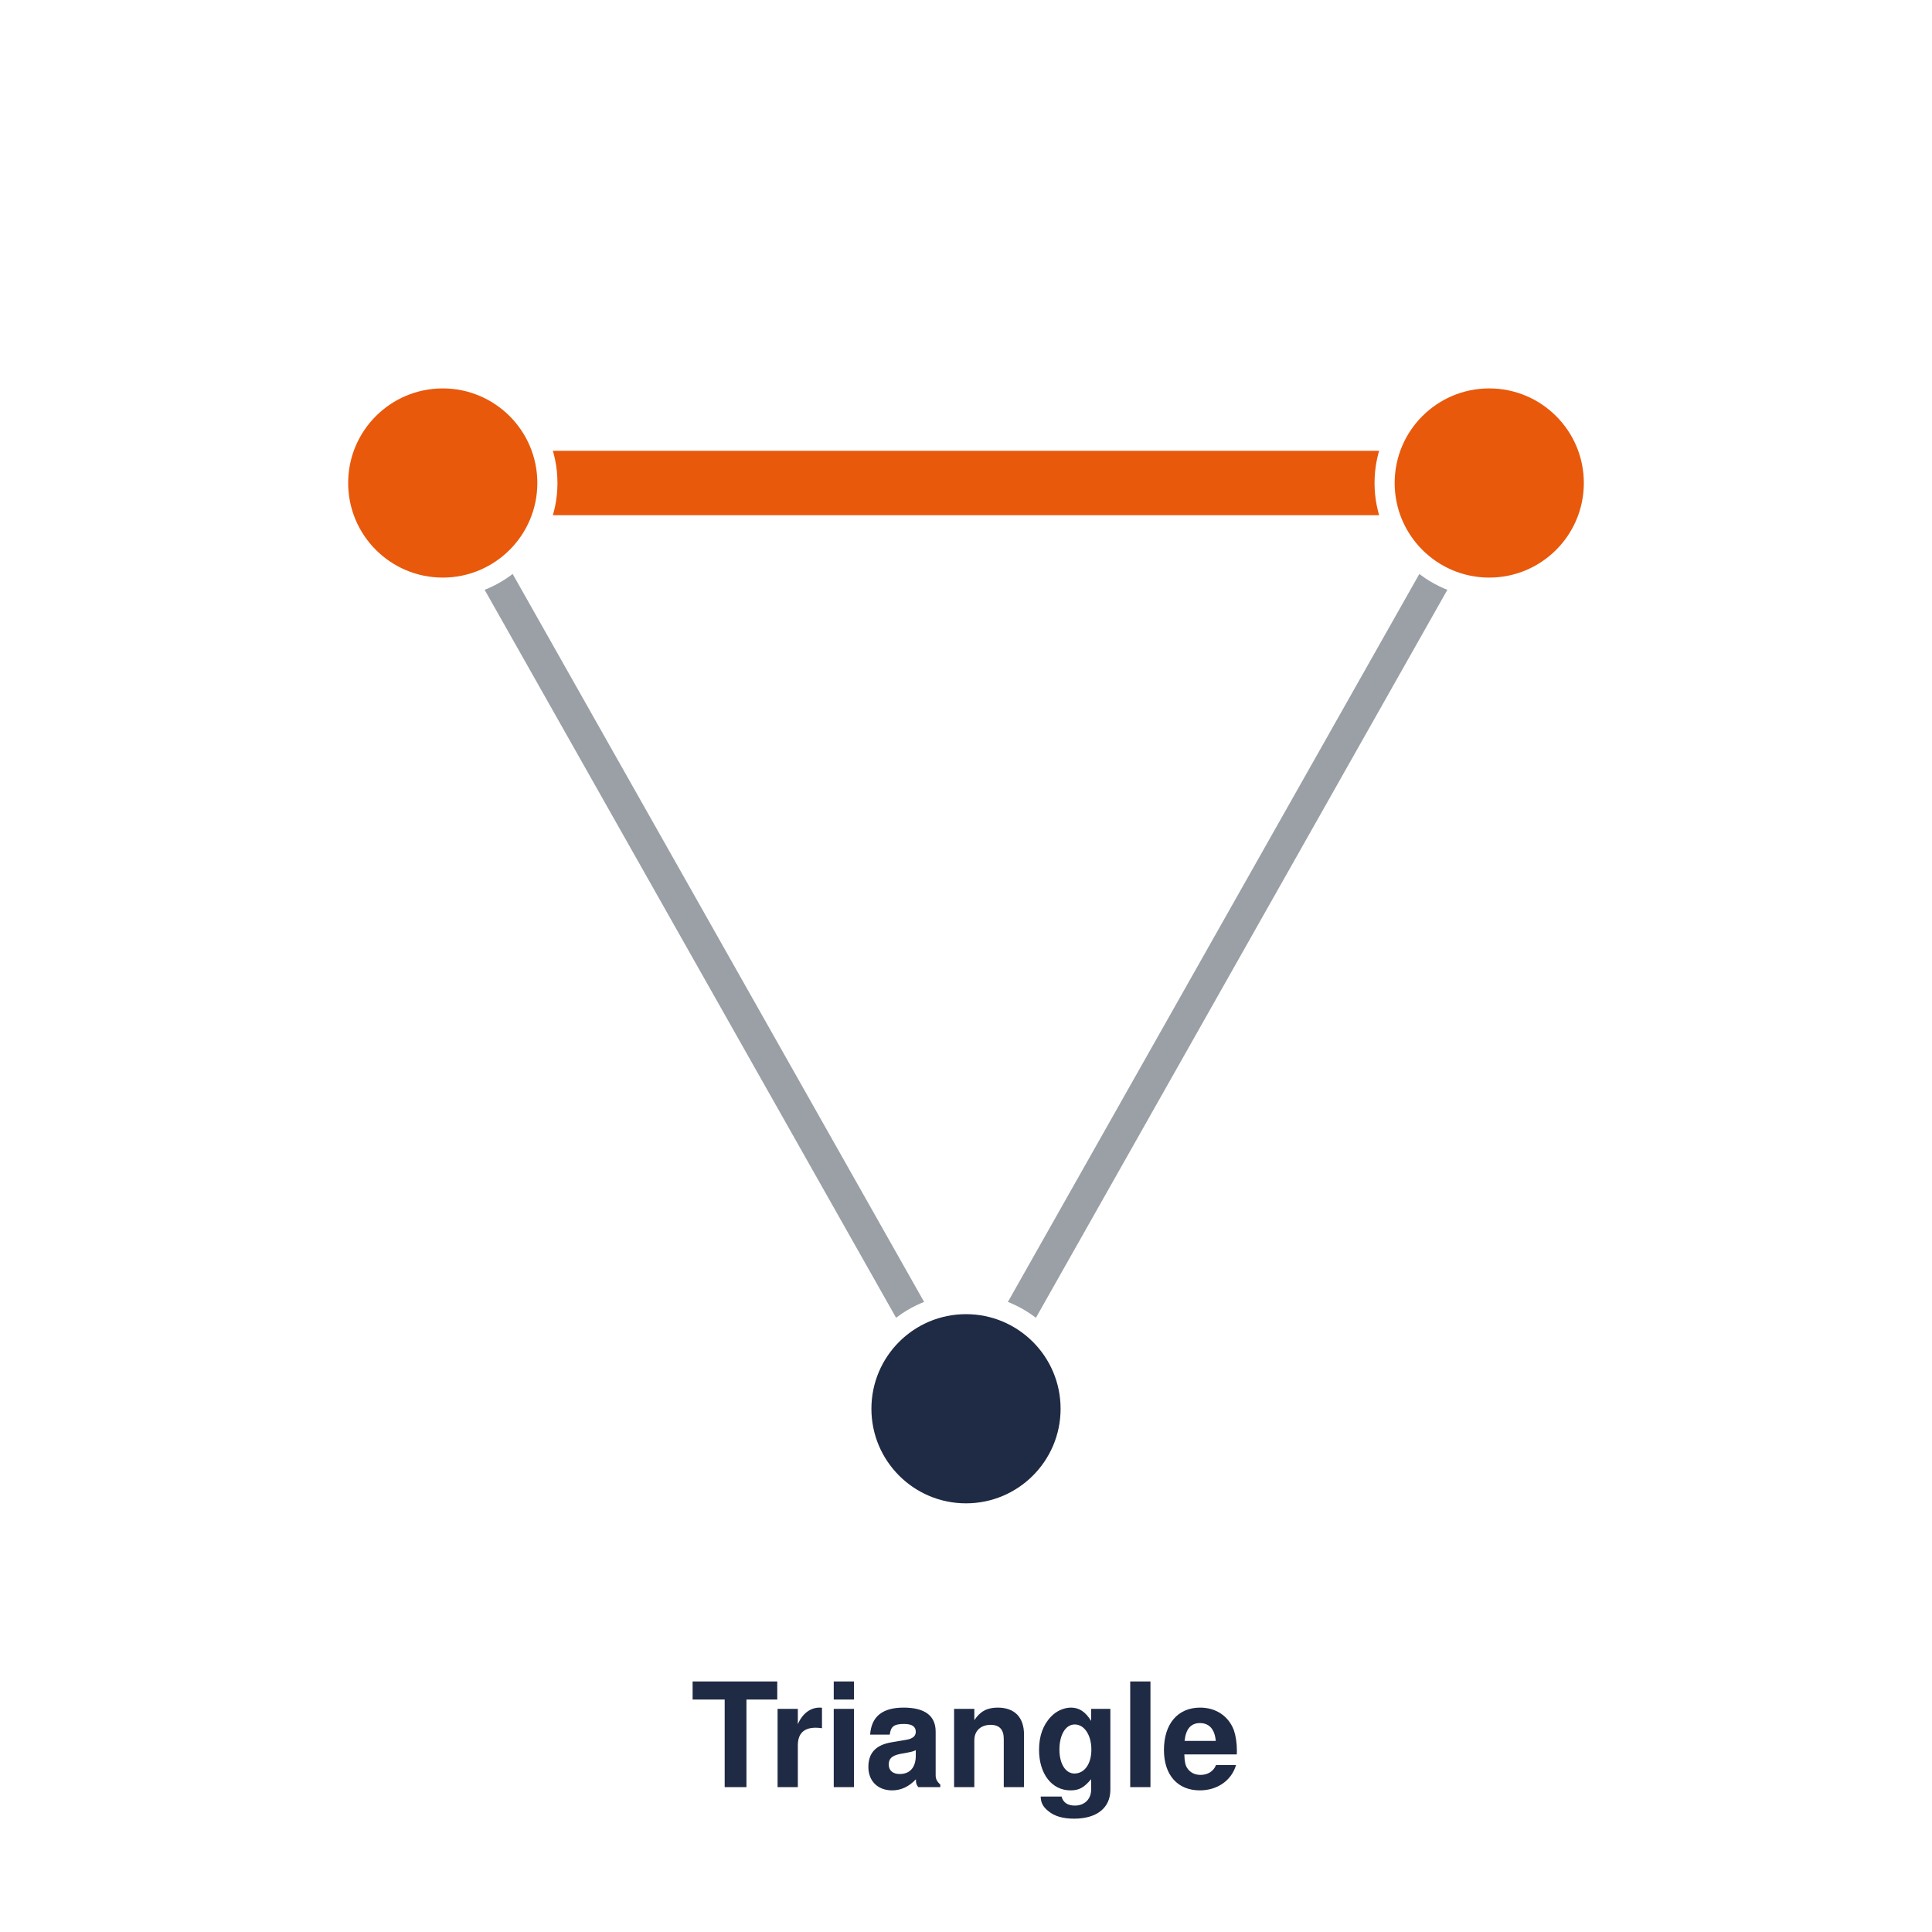
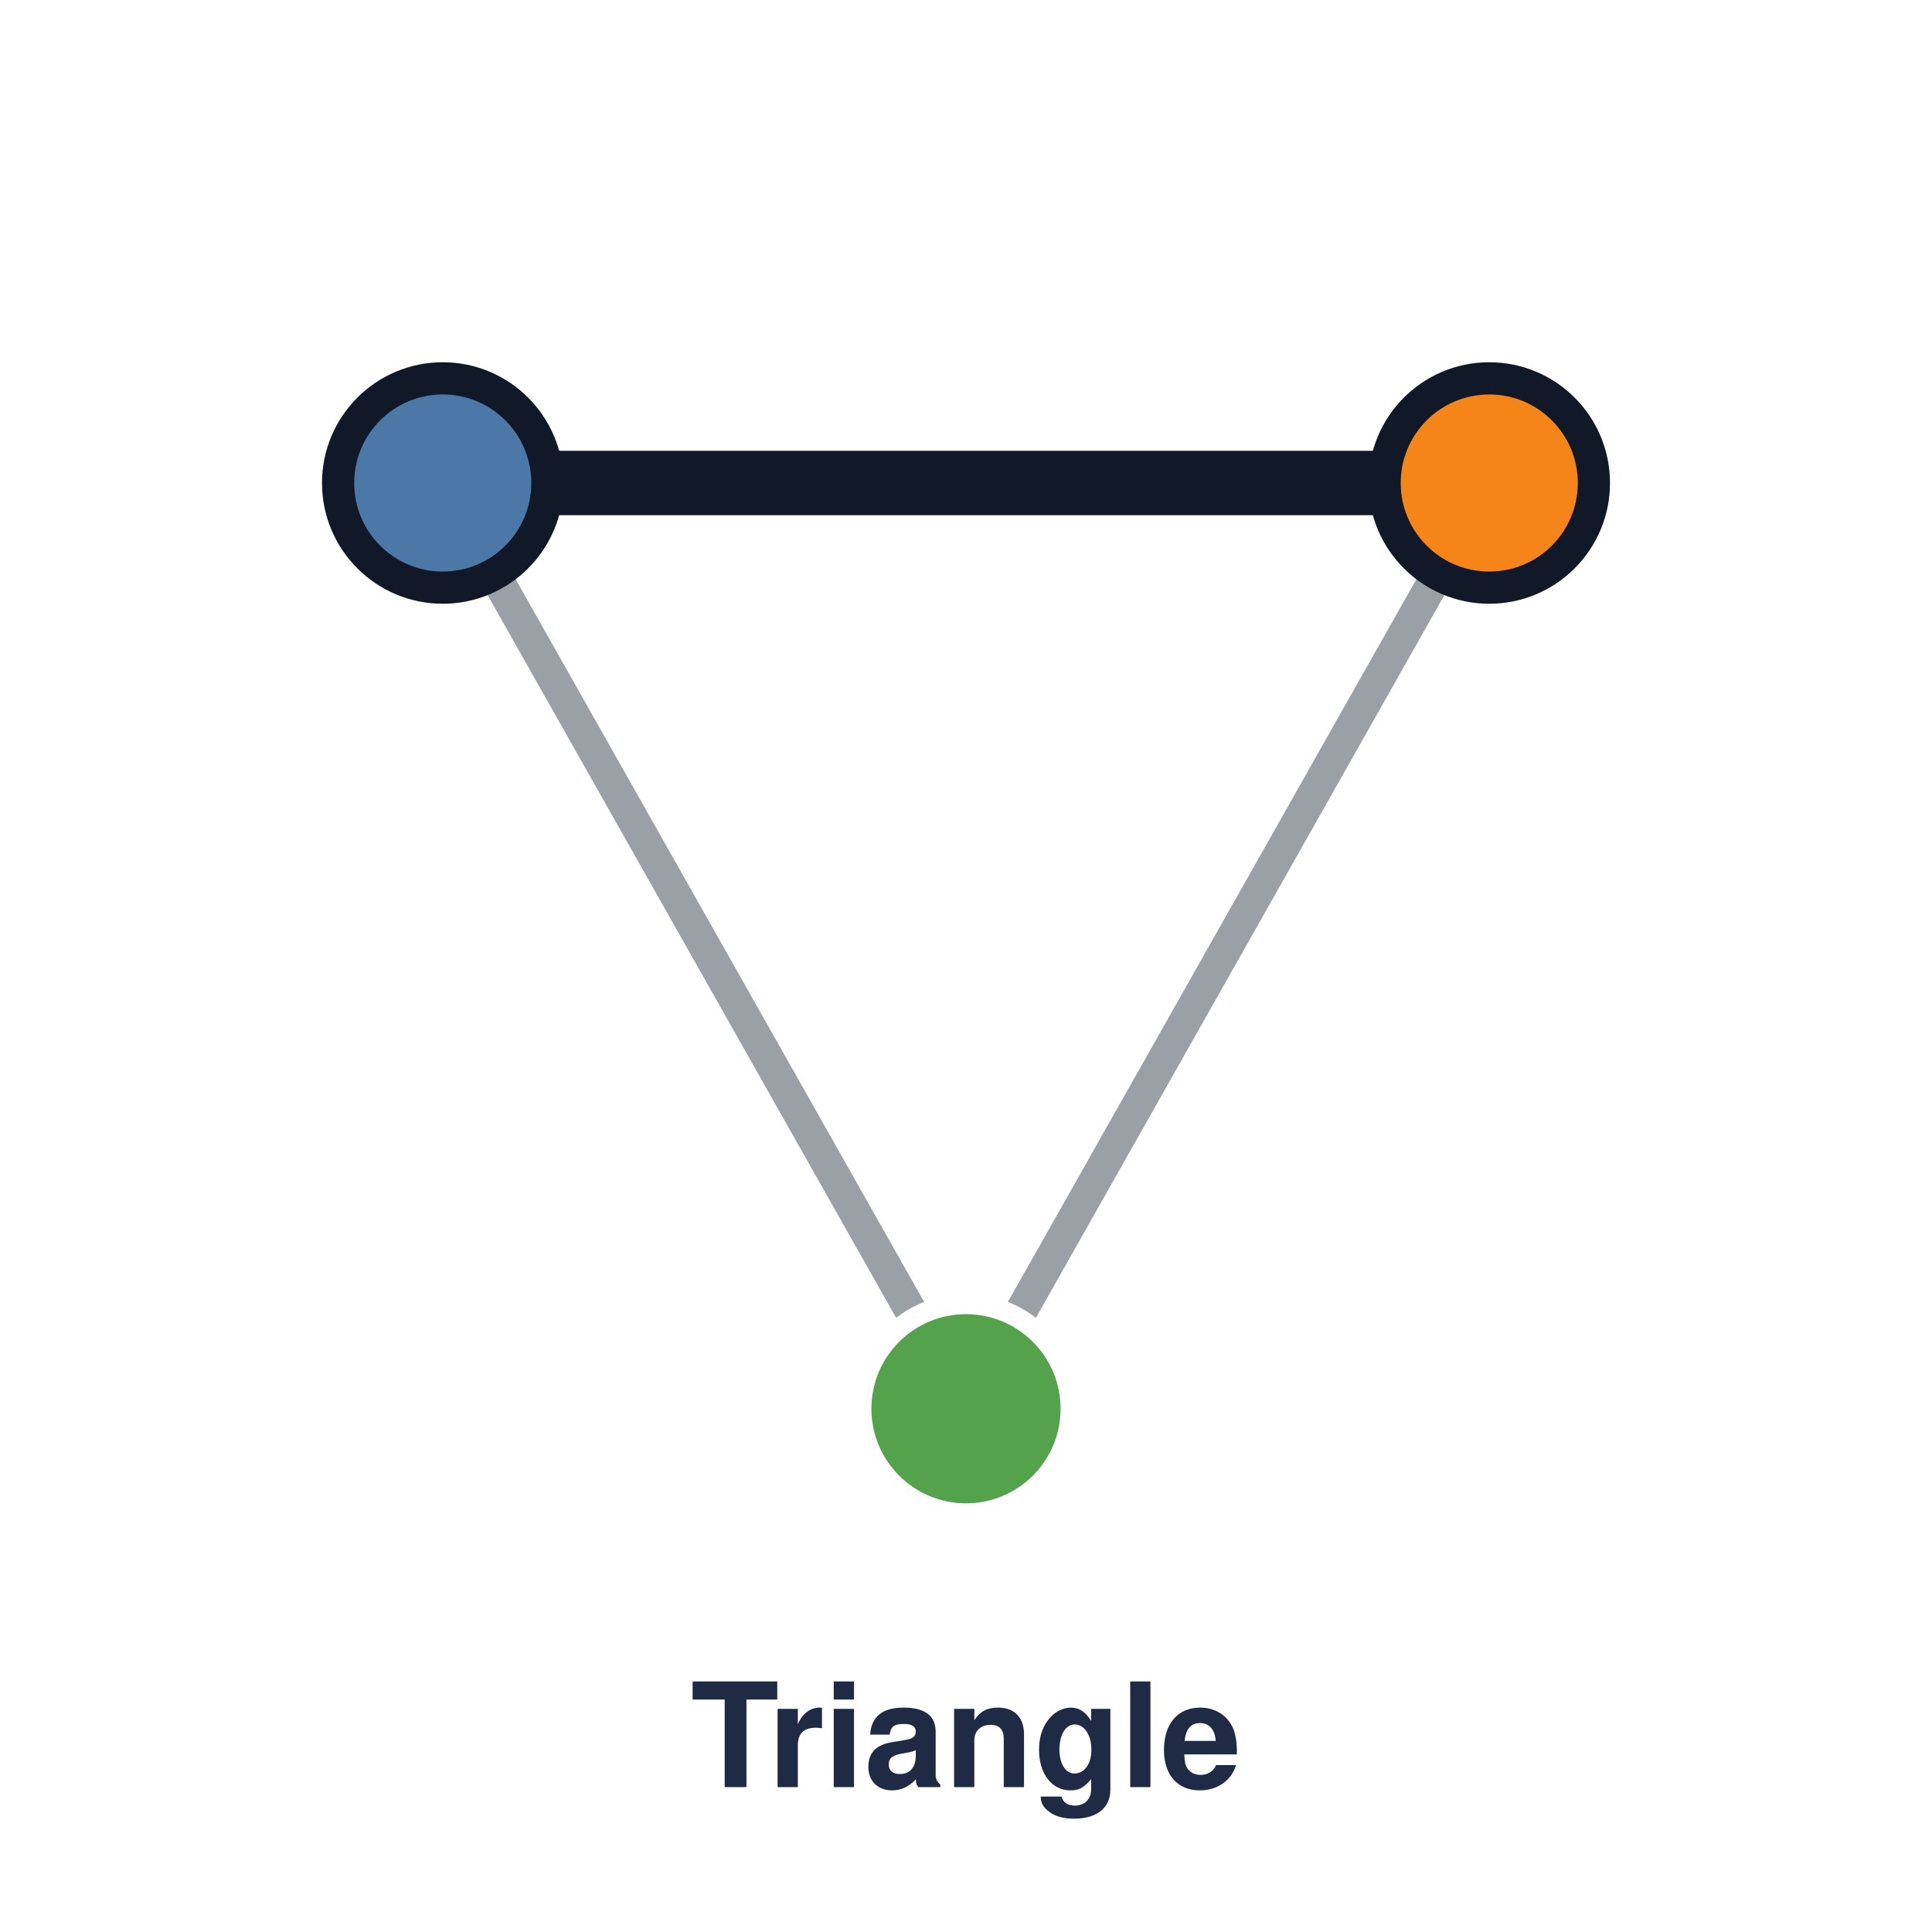
<svg xmlns="http://www.w3.org/2000/svg" viewBox="0 0 240 240" width="240" height="240" role="img" aria-label="Triangle (orbit 1)">
  <rect width="240" height="240" fill="#ffffff" />
  <line x1="185.0" y1="60.0" x2="120.0" y2="175.0" stroke="#9aa0a6" stroke-width="4" stroke-linecap="round" />
  <line x1="55.0" y1="60.0" x2="120.0" y2="175.0" stroke="#9aa0a6" stroke-width="4" stroke-linecap="round" />
-   <line x1="55.0" y1="60.0" x2="185.0" y2="60.0" stroke="#e8590c" stroke-width="8" stroke-linecap="round" />
-   <circle cx="55.0" cy="60.0" r="13" fill="#e8590c" stroke="#ffffff" stroke-width="2.5" />
-   <circle cx="185.0" cy="60.0" r="13" fill="#e8590c" stroke="#ffffff" stroke-width="2.5" />
-   <circle cx="120.0" cy="175.0" r="13" fill="#1f2a44" stroke="#ffffff" stroke-width="2.5" />
+   <line x1="55.0" y1="60.0" x2="185.0" y2="60.0" stroke="#111827" stroke-width="8" stroke-linecap="round" />
+   <circle cx="55.0" cy="60.0" r="13" fill="#4c78a8" stroke="#111827" stroke-width="4" />
+   <circle cx="185.0" cy="60.0" r="13" fill="#f58518" stroke="#111827" stroke-width="4" />
+   <circle cx="120.0" cy="175.0" r="13" fill="#54a24b" stroke="#ffffff" stroke-width="2.5" />
  <text x="120.0" y="222" text-anchor="middle" font-family="Segoe UI, Helvetica, Arial, sans-serif" font-size="18" font-weight="600" fill="#1f2a44">Triangle</text>
</svg>
